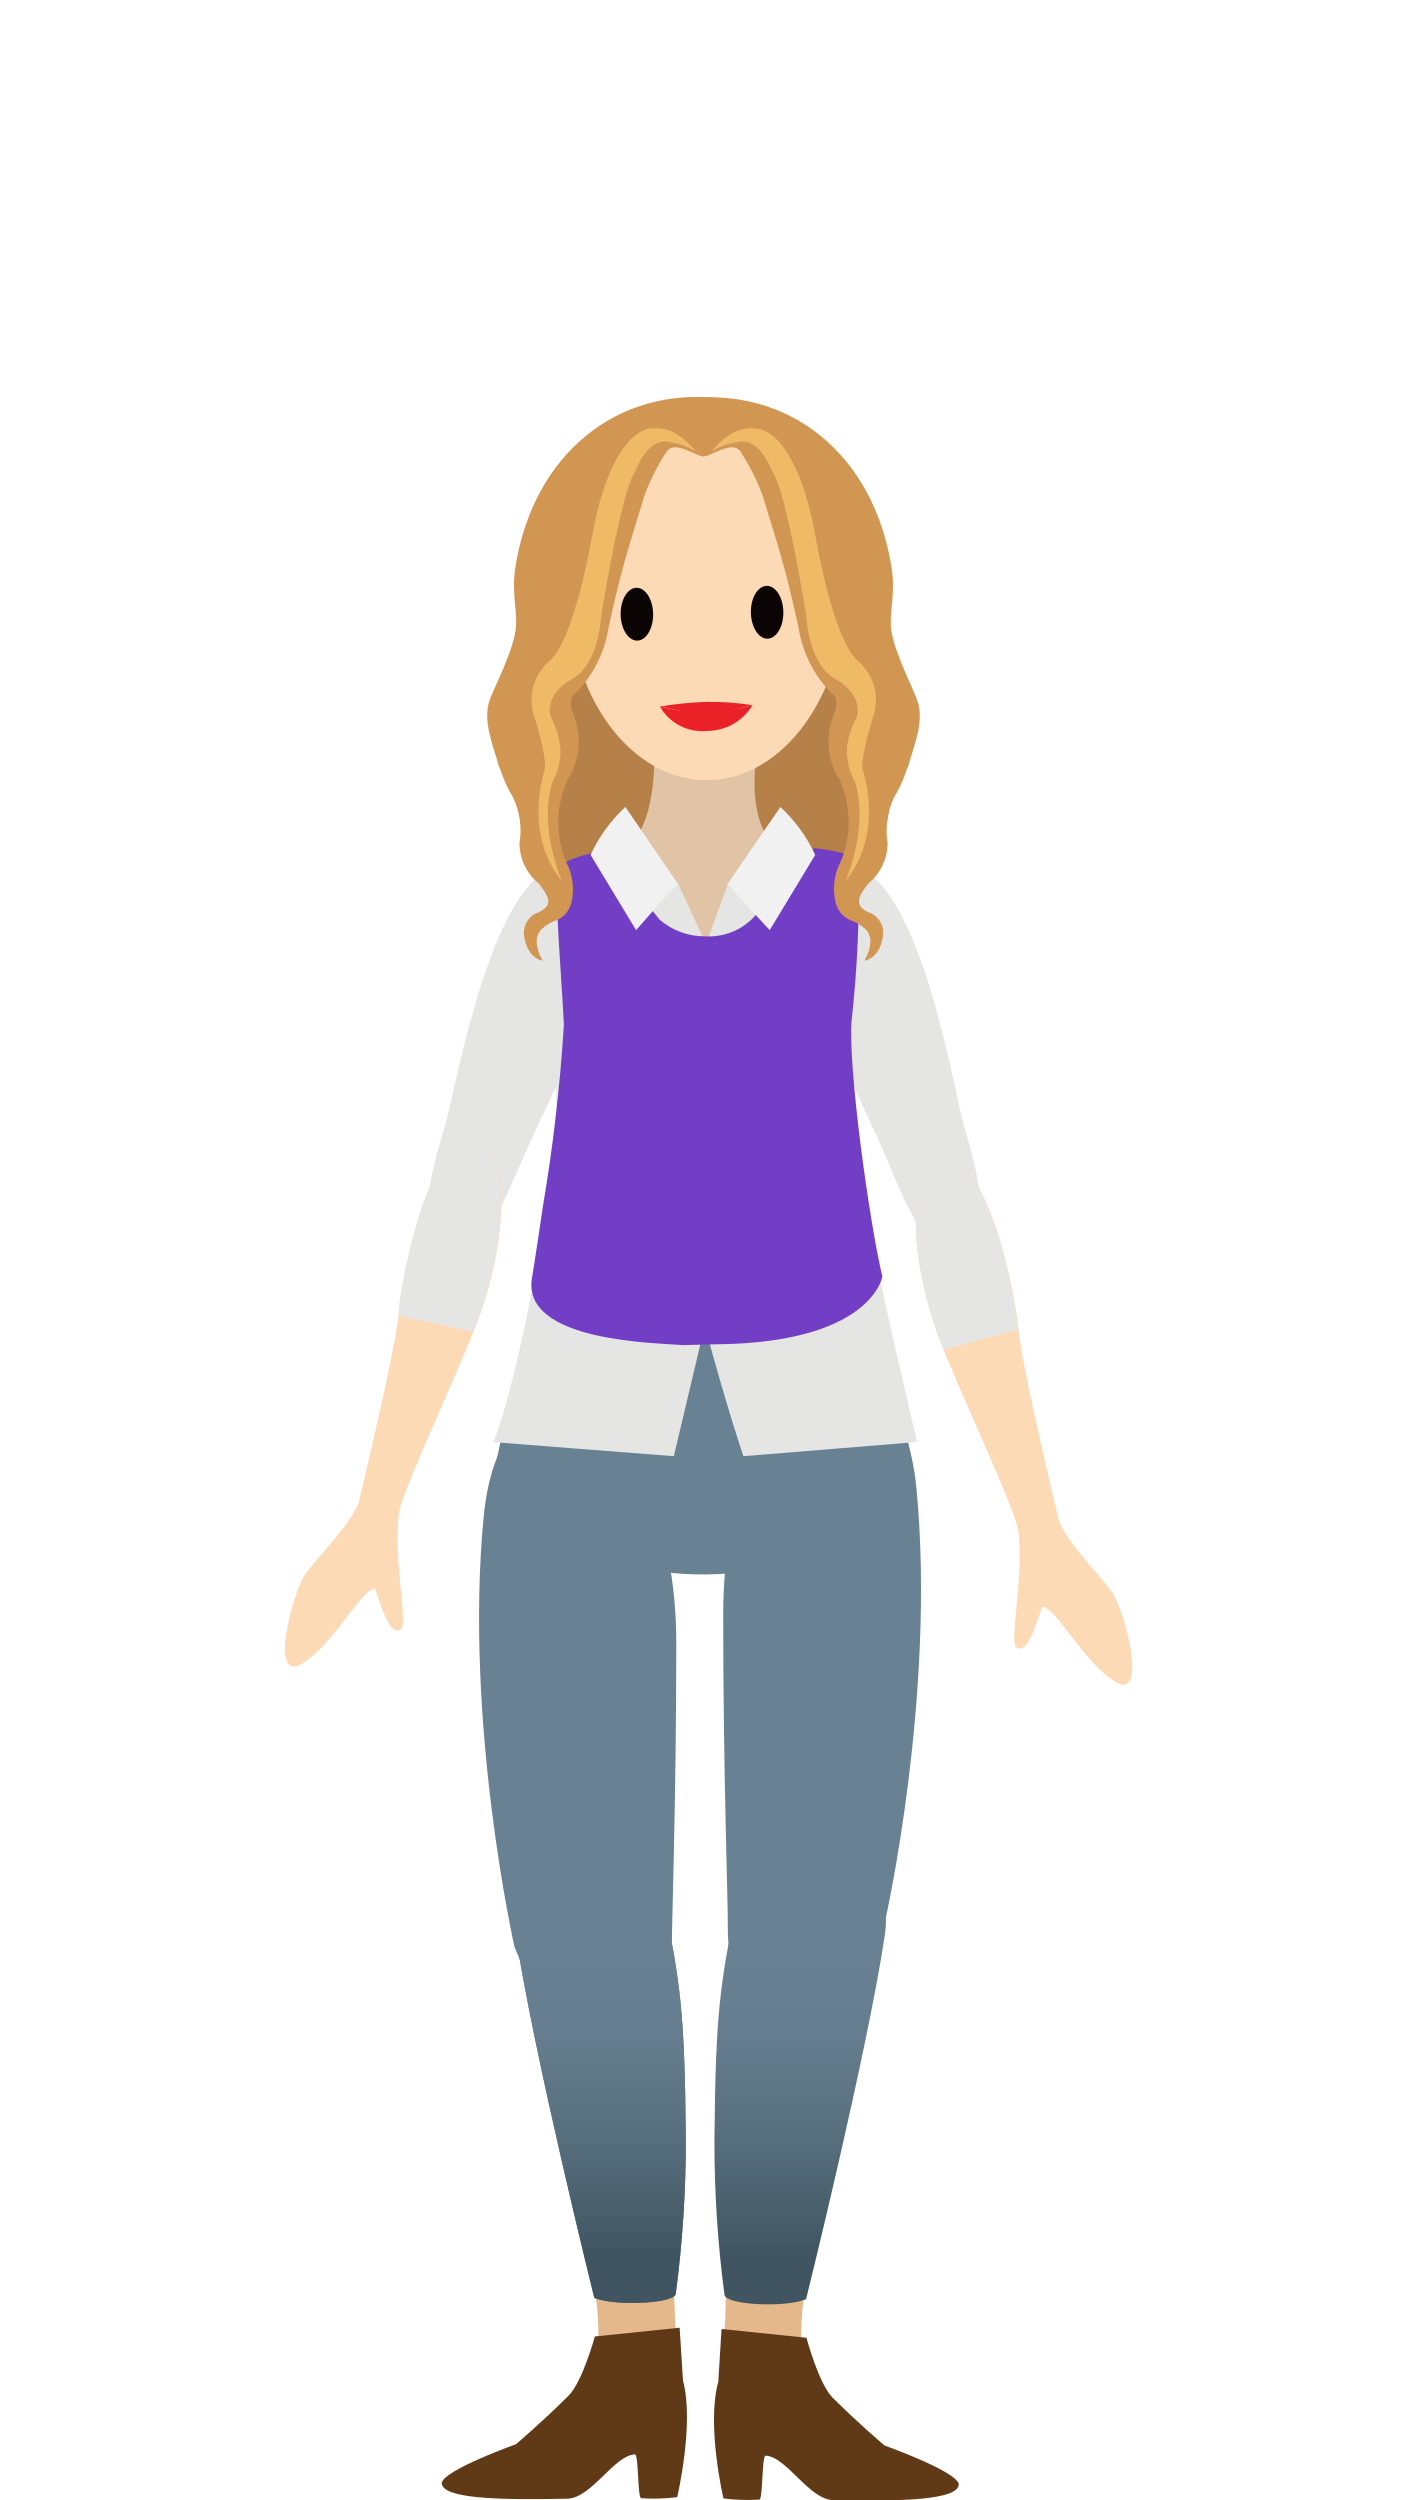
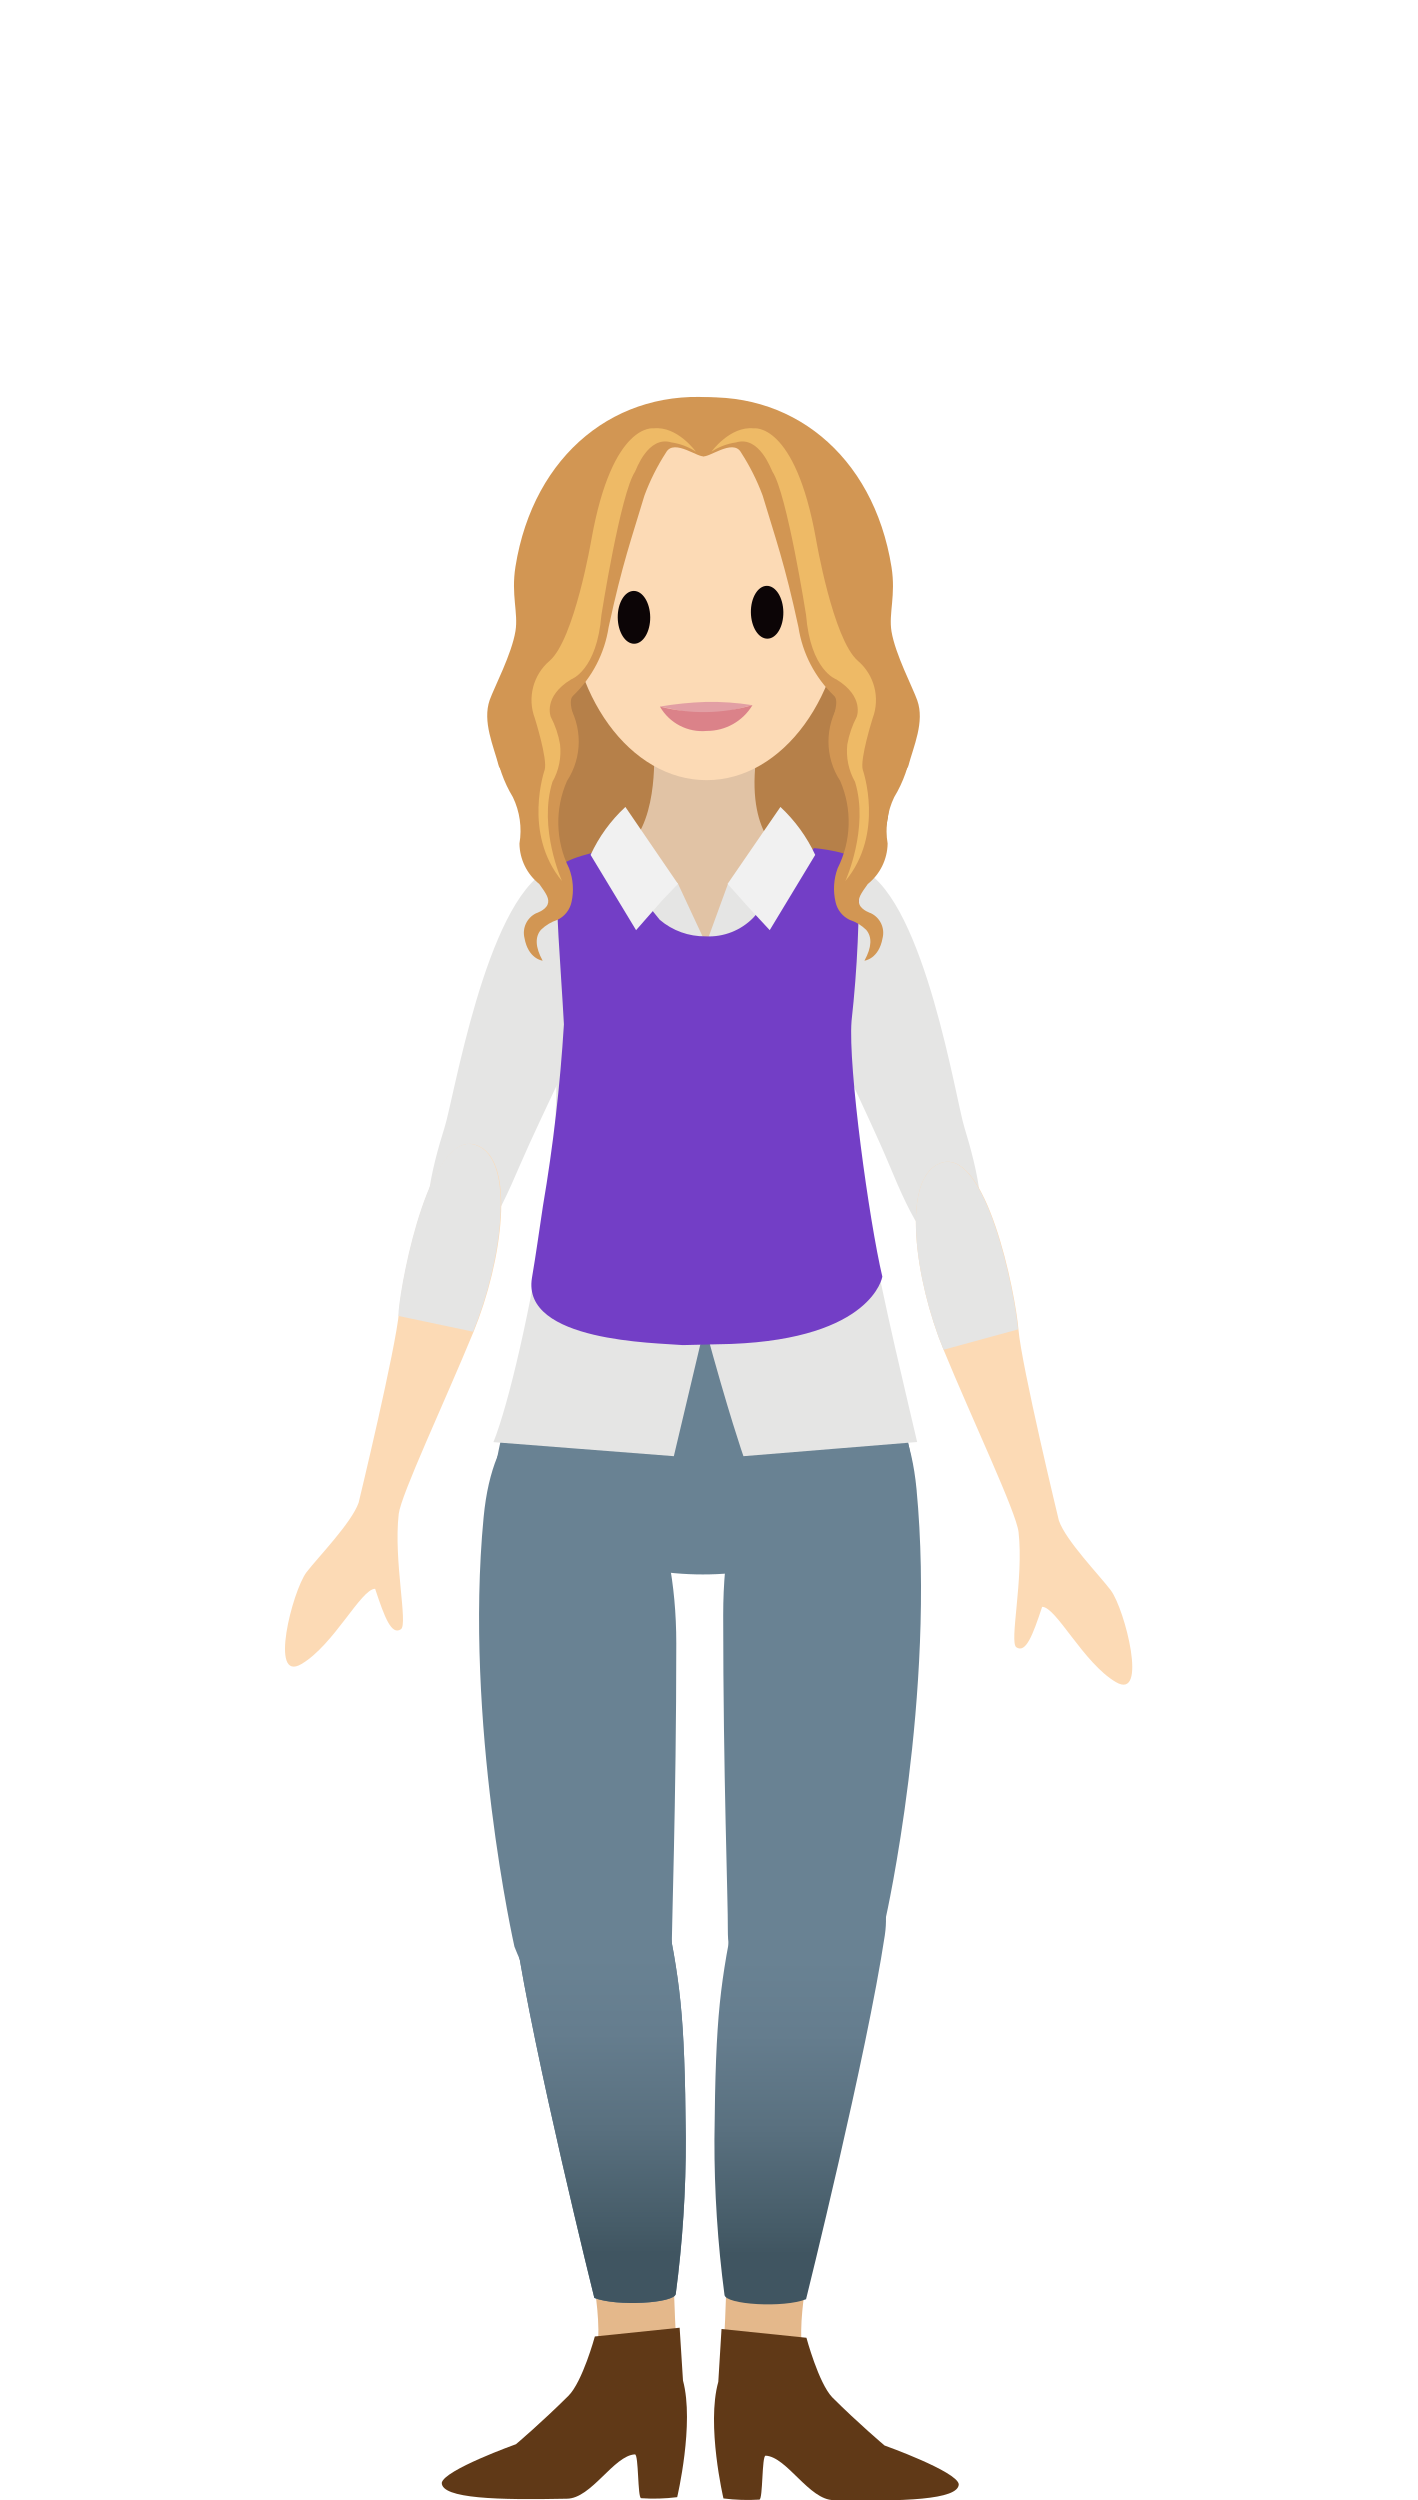
<svg xmlns="http://www.w3.org/2000/svg" xmlns:xlink="http://www.w3.org/1999/xlink" width="110" height="194" viewBox="0 0 110 194">
  <defs>
    <linearGradient id="linear-gradient" x1="-5552.87" y1="151.94" x2="-5552.87" y2="174.94" gradientTransform="matrix(-1, 0, 0, 1, -5490.77, 0)" gradientUnits="userSpaceOnUse">
      <stop offset="0" stop-color="#698293" />
      <stop offset="0.26" stop-color="#657d8e" />
      <stop offset="0.58" stop-color="#59707f" />
      <stop offset="0.92" stop-color="#455b67" />
      <stop offset="1" stop-color="#405561" />
    </linearGradient>
    <linearGradient id="linear-gradient-2" x1="291.57" y1="151.83" x2="291.57" y2="174.83" gradientTransform="translate(-245)" xlink:href="#linear-gradient" />
  </defs>
  <g id="landians">
    <path d="M40.27,56.1l2.65,14.05s1,1.91,12.6,2.43c16.63.73,13.29-14.66,13.29-14.66S55.27,40.78,53.14,39.06C45.76,41,40.27,53.89,40.27,56.1Z" fill="#b68049" />
    <path d="M67,67.5c4.79,2.61,7.17,17.87,7.84,20,.87,2.84,2.4,8.5,0,9.59S70.72,94.52,69,90.38s-5.67-11.92-6.54-15C61.35,71.42,62.22,64.88,67,67.5Z" fill="#e5e5e4" />
    <path d="M42.49,67.52c-4.81,2.58-7.29,17.82-8,20-.89,2.83-2.45,8.48-.06,9.59s4.16-2.59,5.93-6.72,5.74-11.88,6.63-15C48.13,71.47,47.3,64.93,42.49,67.52Z" fill="#e5e5e4" />
    <path d="M68.73,148.86s3.91-17.39,2.39-33.32c-1.44-15-15-9.87-15,9.8,0,12.42.38,22.21.36,24.39C56.47,157.79,64.37,160,68.73,148.86Z" fill="#698293" />
    <path d="M62.86,175.6s-1.67,7,.19,9S72,193,72,193l-16.29-3.67s.66-9.15.66-12.85S62.86,175.6,62.86,175.6Z" fill="#e4b88b" />
    <path d="M62.55,178.42s4.72-19,6.11-28.23c1.24-8.23-10.45-7.84-11.48-2.7-1.3,6.54-1.65,8.58-1.74,18.52a90.07,90.07,0,0,0,.78,12.07C56.28,178.85,60.84,179.11,62.55,178.42Z" fill="url(#linear-gradient)" />
    <path d="M55.74,184.83l.25-4.1,6.59.68s.94,3.51,2,4.62c2,2,4.06,3.74,4.06,3.74s5.6,2,5.76,3c0,1.23-4.36,1.35-9.7,1.24-1.91,0-3.64-3.37-5.29-3.45-.3,0-.2,3.38-.48,3.41a14.84,14.84,0,0,1-2.79-.09S54.8,188.17,55.74,184.83Z" fill="#603917" />
    <path d="M39.92,151.06S36,133.67,37.53,117.73c1.43-15,14.95-9.13,14.95,9.8,0,12.42-.37,22.22-.36,24.4C52.18,160,44.28,162.17,39.92,151.06Z" fill="#698293" />
    <path d="M45.75,175.49s1.67,7-.2,9-8.9,8.39-8.9,8.39l16.29-3.67s-.66-9.15-.66-12.86S45.75,175.49,45.75,175.49Z" fill="#e4b88b" />
    <path d="M53,184.73l-.26-4.1-6.58.68s-.95,3.51-2.06,4.62c-2,2-4.06,3.74-4.06,3.74s-5.59,2-5.76,3c0,1.23,4.37,1.34,9.7,1.23,1.91,0,3.65-3.36,5.29-3.44.3,0,.2,3.37.48,3.4a14.44,14.44,0,0,0,2.8-.08S53.9,188.07,53,184.73Z" fill="#603917" />
    <path d="M46.12,178.32s-4.72-19-6.11-28.24c-1.25-8.23,10.44-7.83,11.47-2.69,1.31,6.53,1.65,8.58,1.74,18.52A90.39,90.39,0,0,1,52.44,178C52.38,178.74,47.83,179,46.12,178.32Z" fill="#698293" />
    <path d="M46.12,178.32s-4.72-19-6.11-28.24c-1.25-8.23,10.44-7.83,11.47-2.69,1.31,6.53,1.65,8.58,1.74,18.52A90.39,90.39,0,0,1,52.44,178C52.38,178.74,47.83,179,46.12,178.32Z" fill="url(#linear-gradient-2)" />
    <path d="M50.75,58.33s.37,6.15-2.58,7.75c-.65.36,3.13,26.82,6.58,27.05,2.45.16,4.74-21.44,6.22-26.71,0,0-3-1.3-2.32-7.37C58.93,56.44,50.75,58.33,50.75,58.33Z" fill="#e1c3a5" />
    <path d="M41.39,101.61A141.38,141.38,0,0,0,38,116.18c-.17.84,7.12,5.27,14.36,5.9a24.41,24.41,0,0,0,4.36,0c7.29-.32,14.51-5.41,14.37-6.42a50.69,50.69,0,0,0-3.84-13.91Z" fill="#698293" />
    <path d="M54.79,73.25l1.7-4.66,4.4-2.84s5,.77,5.23,1.64c.21,2.62,1.5,7.17,0,12-.52,1.68-.1,7.72,1.16,14.68,1.29,7.15,3.2,14.79,3.89,17.83L57.69,113s-1.17-3.34-3-10.13L52.29,113l-14-1.09c1.2-3,2.93-10.48,4.11-18.21,1-6.59.91-12.76.42-14.34-1.5-4.83-.22-8.87,0-11.49.22-.87,5.48-2.32,5.48-2.32l4.3,3Z" fill="#e5e5e4" />
    <path d="M58.47,71.2l4.7-5.39s3.24.29,3.46,1.16a92.9,92.9,0,0,1-.55,12.26c-.28,3.56,1.37,15.53,2.39,19.84,0,0-.77,4.79-11.71,5.22l-3.77.09c-2.05-.18-12.54-.24-11.71-5.22.34-2,.51-3.32.85-5.56a132.4,132.4,0,0,0,1.63-14.11c-.26-4.79-.7-9.4-.48-12,.22-.88,3.56-1.5,3.56-1.5l4.36,5.39a5.37,5.37,0,0,0,3.55,1.28A4.81,4.81,0,0,0,58.47,71.2Z" fill="#733ec6" />
    <path d="M52.61,68.59,51.36,69.9l-2,2.28-3.53-5.84a11.75,11.75,0,0,1,2.7-3.72Z" fill="#f1f1f1" />
    <path d="M56.46,68.59l1.6,1.79,1.67,1.8,3.53-5.84a12,12,0,0,0-2.7-3.72Z" fill="#f1f1f1" />
    <path d="M82.17,118s-2.9-12-3.14-14.85S76.54,89,73,90.25c-3.13,1.1-2,9.09.22,14.49s5.65,12.62,5.82,14.15c.41,3.63-.74,8.56-.17,8.94.73.48,1.26-.9,2-3.14,1.09,0,3.2,4.36,5.72,5.84s.71-5.63-.39-7.12C85.31,122.23,82.72,119.57,82.17,118Z" fill="#fcdab5" />
    <path d="M79,103.16c-.25-2.85-2.49-14.14-6-12.91-3.13,1.1-2,9.09.22,14.49" fill="#e5e5e4" />
    <path d="M27.83,116.61s2.9-12,3.14-14.85,2.49-14.14,6-12.9c3.13,1.09,2,9.08-.22,14.48S31.11,116,30.94,117.49c-.41,3.63.74,8.56.17,8.94-.73.49-1.26-.9-2-3.14-1.09,0-3.2,4.36-5.72,5.84s-.71-5.63.39-7.12C24.69,120.83,27.28,118.17,27.83,116.61Z" fill="#fcdab5" />
    <path d="M30.93,102.12c0-.13,0-.25,0-.36.25-2.85,2.49-14.14,6-12.9,3.13,1.09,2,9.08-.22,14.48" fill="#e5e5e4" />
  </g>
  <g id="face">
    <ellipse cx="54.83" cy="45.8" rx="10.74" ry="14.74" fill="#fcdab5" />
-     <ellipse cx="49.42" cy="47.66" rx="1.26" ry="2.05" transform="translate(-0.7 0.74) rotate(-0.85)" fill="#0c0506" />
+     <ellipse cx="49.42" cy="47.66" rx="1.26" ry="2.05" transform="matrix(1, -0.01, 0.01, 1, -0.7, 0.74)" fill="#0c0506" />
    <ellipse cx="59.53" cy="47.51" rx="1.26" ry="2.05" transform="translate(-0.7 0.89) rotate(-0.85)" fill="#0c0506" />
-     <path d="M58.39,54.72l-3.51.87-3.67-.76a26.35,26.35,0,0,1,3.56-.36A20.26,20.26,0,0,1,58.39,54.72Z" fill="#ea2127" />
-     <path d="M51.21,54.83a13.58,13.58,0,0,0,7.18-.11,4.11,4.11,0,0,1-3.54,2A3.78,3.78,0,0,1,51.21,54.83Z" fill="#ea2127" />
+     <path d="M58.39,54.72l-3.51.87-3.67-.76a26.35,26.35,0,0,1,3.56-.36A20.26,20.26,0,0,1,58.39,54.72Z" fill="#e29fa4" />
+     <path d="M51.21,54.83a13.58,13.58,0,0,0,7.18-.11,4.11,4.11,0,0,1-3.54,2A3.78,3.78,0,0,1,51.21,54.83Z" fill="#db8289" />
  </g>
  <g id="hair">
    <path d="M41.6,70.87s.7-.22.89-.67-.12-.87-.64-1.6a4.08,4.08,0,0,1-1.54-3.14,6,6,0,0,0-.51-3.6A9.9,9.9,0,0,1,38.45,58L44,54.49a5.58,5.58,0,0,1,0,6.11,8,8,0,0,0,.16,6.78A4.56,4.56,0,0,1,44.35,70a2,2,0,0,1-1.09,1.38,3.29,3.29,0,0,0-1.28.77c-.47.54-.45,1.35.13,2.4,0,0-1.12-.12-1.41-1.76A1.69,1.69,0,0,1,41.6,70.87Z" fill="#d29653" />
    <path d="M54.68,35.38c-.37.28-2.37-1.42-3-.26a17.1,17.1,0,0,0-1.67,3.33c-1,3.34-1.71,5.26-2.78,10.22A9.33,9.33,0,0,1,44.46,54c-.65.67.86,2.83.21,4.19-.39.84-2.16,2.82-3.84,3.06-1.14.17-2.12-1.79-2.12-1.79C38.3,57.89,37.42,56,38,54.32c.36-1,1.71-3.56,2-5.35.23-1.42-.35-2.79,0-5,1.4-8.75,7.89-13.92,15.72-13.08C55.71,30.89,56.24,34.19,54.68,35.38Z" fill="#d29653" />
    <path d="M54,35.05s-1.43-2-3.27-1.81c0,0-3.2-.52-4.83,8.59,0,0-1.32,7.78-3.25,9.45a4,4,0,0,0-1.15,4.45s1,3.16.77,4c0,0-1.73,4.92,1.34,8.64,0,0-1.86-4.1-.74-7.7a4.78,4.78,0,0,0,.59-2.9,7.12,7.12,0,0,0-.72-2.14s-.63-1.56,1.58-2.91c0,0,2-.67,2.35-5,0,0,1.48-9.43,2.61-11.12.08-.13,1-2.82,2.82-2.27A4.65,4.65,0,0,1,54,35.05Z" fill="#eeba66" />
    <path d="M67.59,70.87s-.7-.22-.89-.67.12-.87.64-1.6a4.11,4.11,0,0,0,1.54-3.14,6,6,0,0,1,.51-3.6A9.9,9.9,0,0,0,70.74,58L65.2,54.49a5.58,5.58,0,0,0,0,6.11A8,8,0,0,1,65,67.38,4.56,4.56,0,0,0,64.84,70a2,2,0,0,0,1.09,1.38,3.29,3.29,0,0,1,1.28.77c.47.54.45,1.35-.13,2.4,0,0,1.12-.12,1.41-1.76A1.69,1.69,0,0,0,67.59,70.87Z" fill="#d29653" />
    <path d="M54.51,35.38c.37.28,2.37-1.42,3-.26a17.1,17.1,0,0,1,1.67,3.33c1,3.34,1.71,5.26,2.78,10.22A9.33,9.33,0,0,0,64.73,54c.65.67-.86,2.83-.22,4.19.4.84,2.17,2.82,3.85,3.06,1.14.17,2.12-1.79,2.12-1.79.41-1.54,1.29-3.45.7-5.11-.35-1-1.7-3.56-2-5.35-.23-1.42.35-2.79,0-5-1.4-8.75-7.89-13.92-15.72-13.08C53.48,30.89,53,34.19,54.51,35.38Z" fill="#d29653" />
    <path d="M55.21,35.05s1.44-2,3.28-1.81c0,0,3.2-.52,4.83,8.59,0,0,1.32,7.78,3.25,9.45a4,4,0,0,1,1.15,4.45s-1,3.16-.77,4c0,0,1.73,4.92-1.35,8.64,0,0,1.86-4.1.75-7.7a4.83,4.83,0,0,1-.6-2.9,7.44,7.44,0,0,1,.73-2.14s.63-1.56-1.58-2.91c0,0-2-.67-2.35-5,0,0-1.48-9.43-2.61-11.12-.09-.13-1-2.82-2.82-2.27A4.72,4.72,0,0,0,55.21,35.05Z" fill="#eeba66" />
  </g>
</svg>
